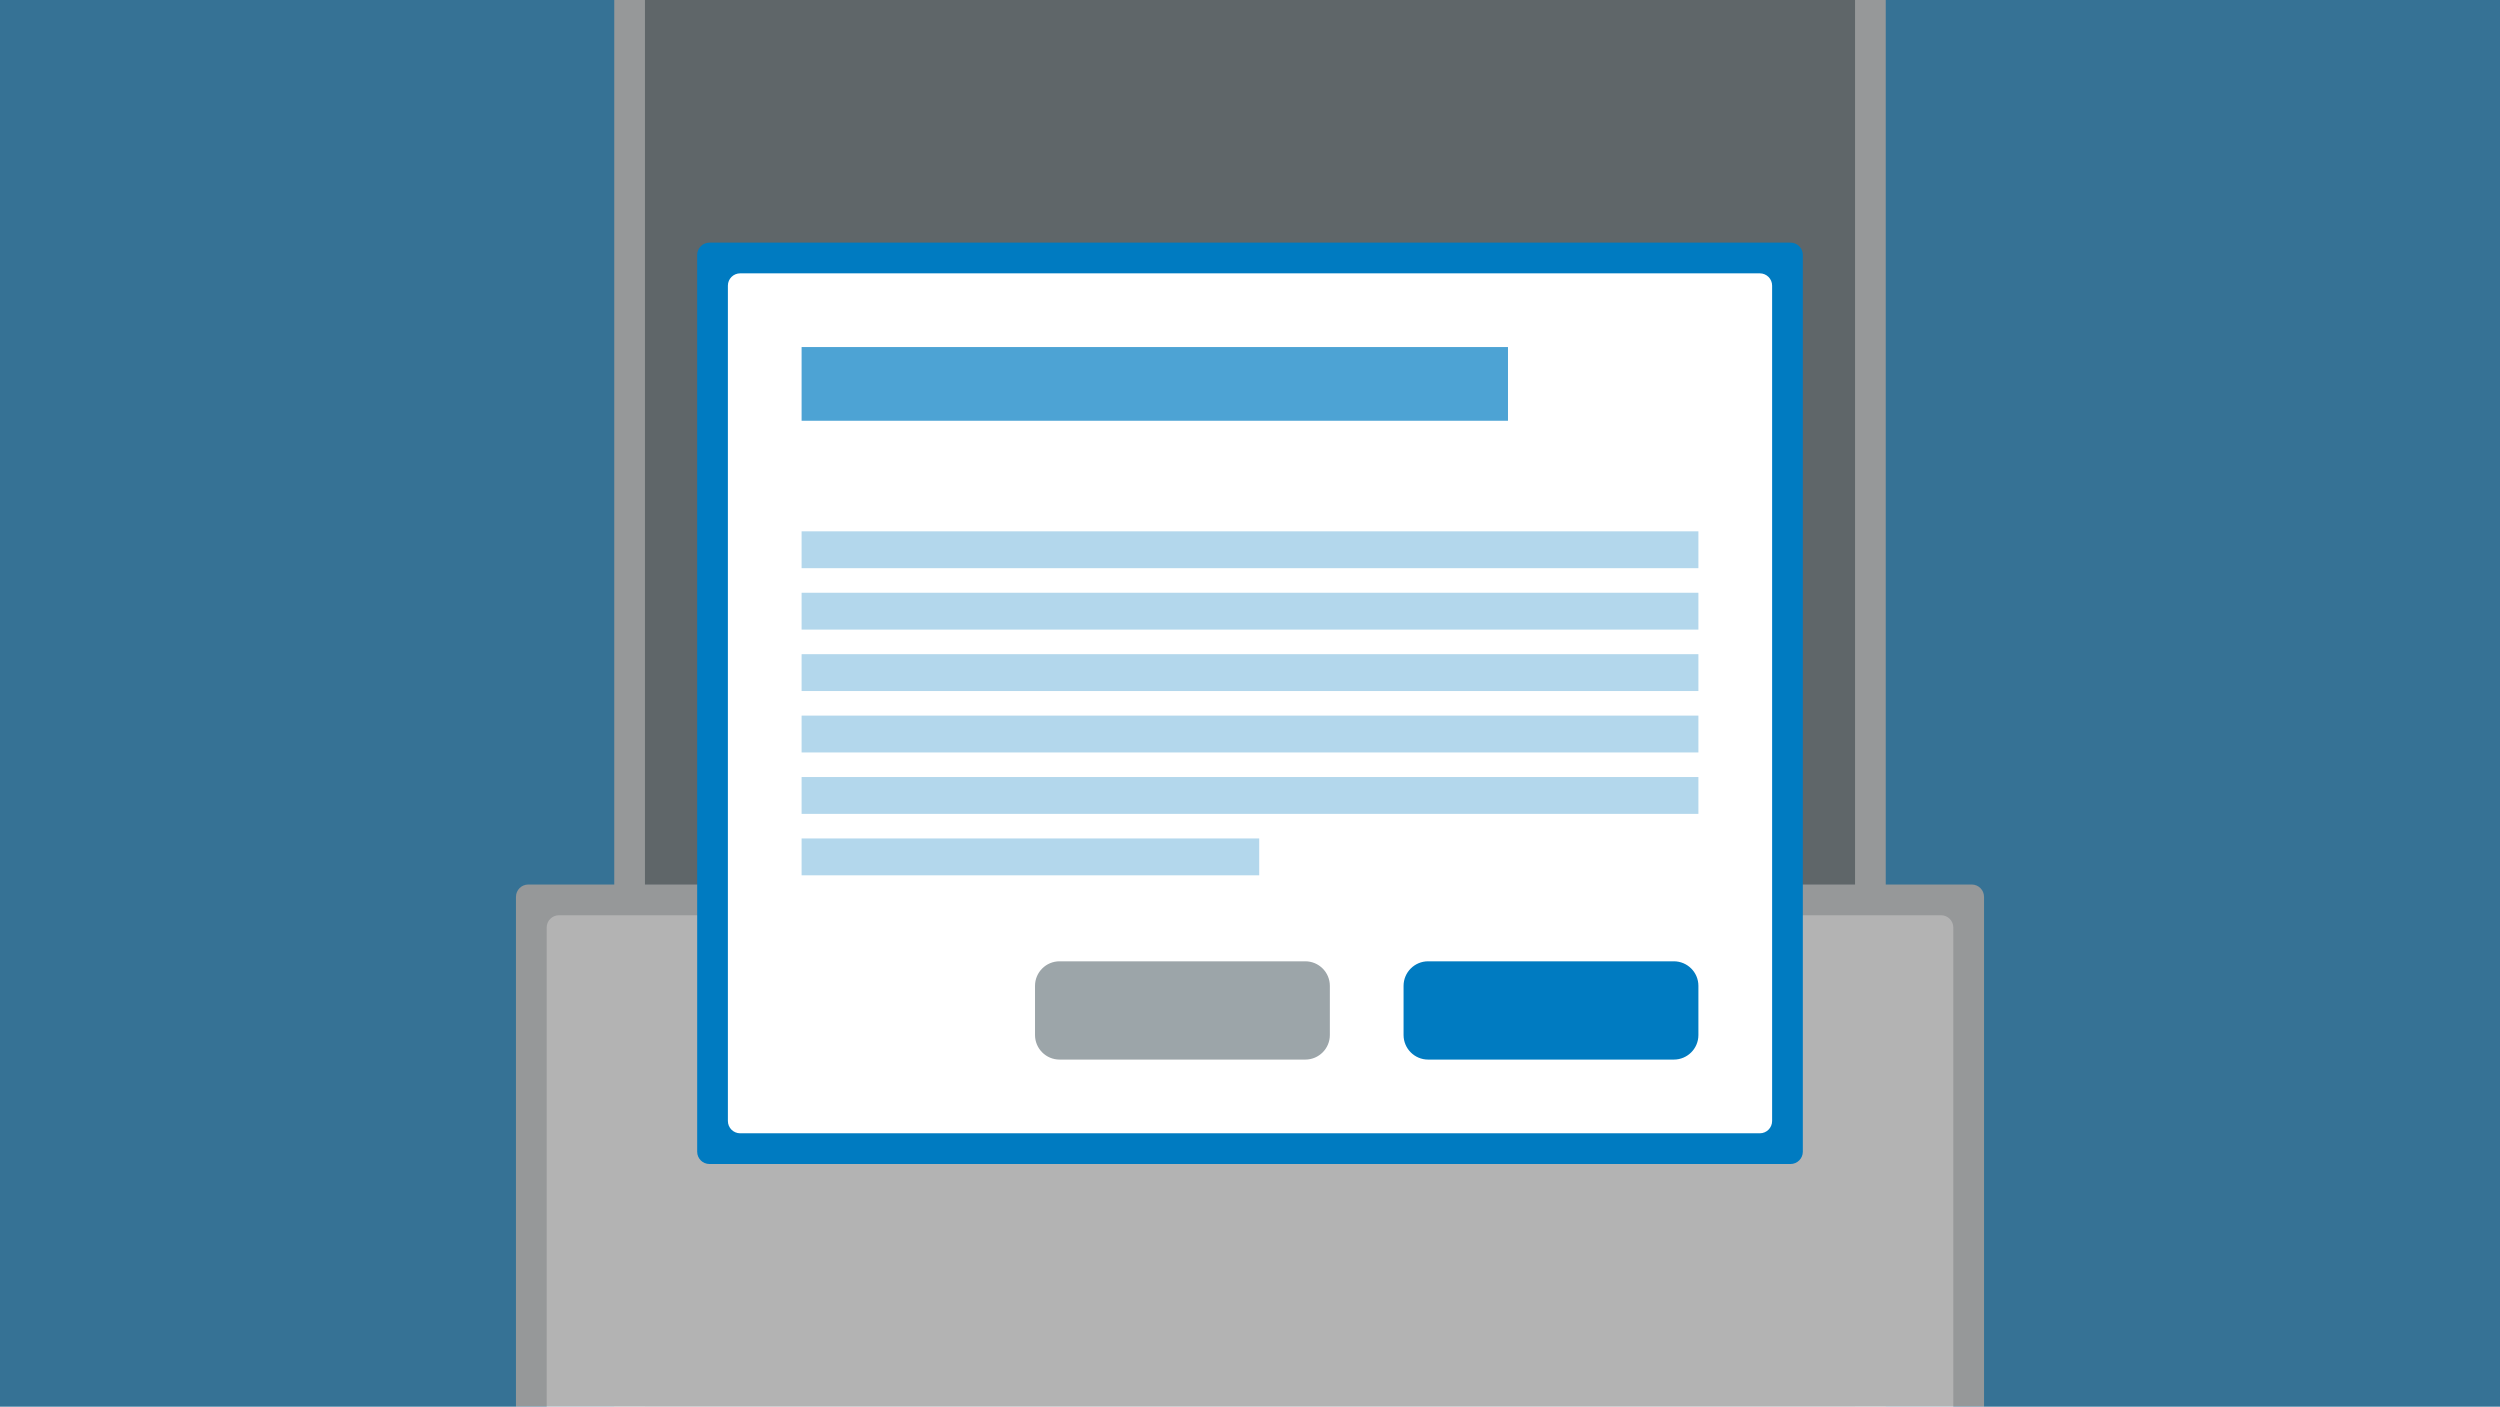
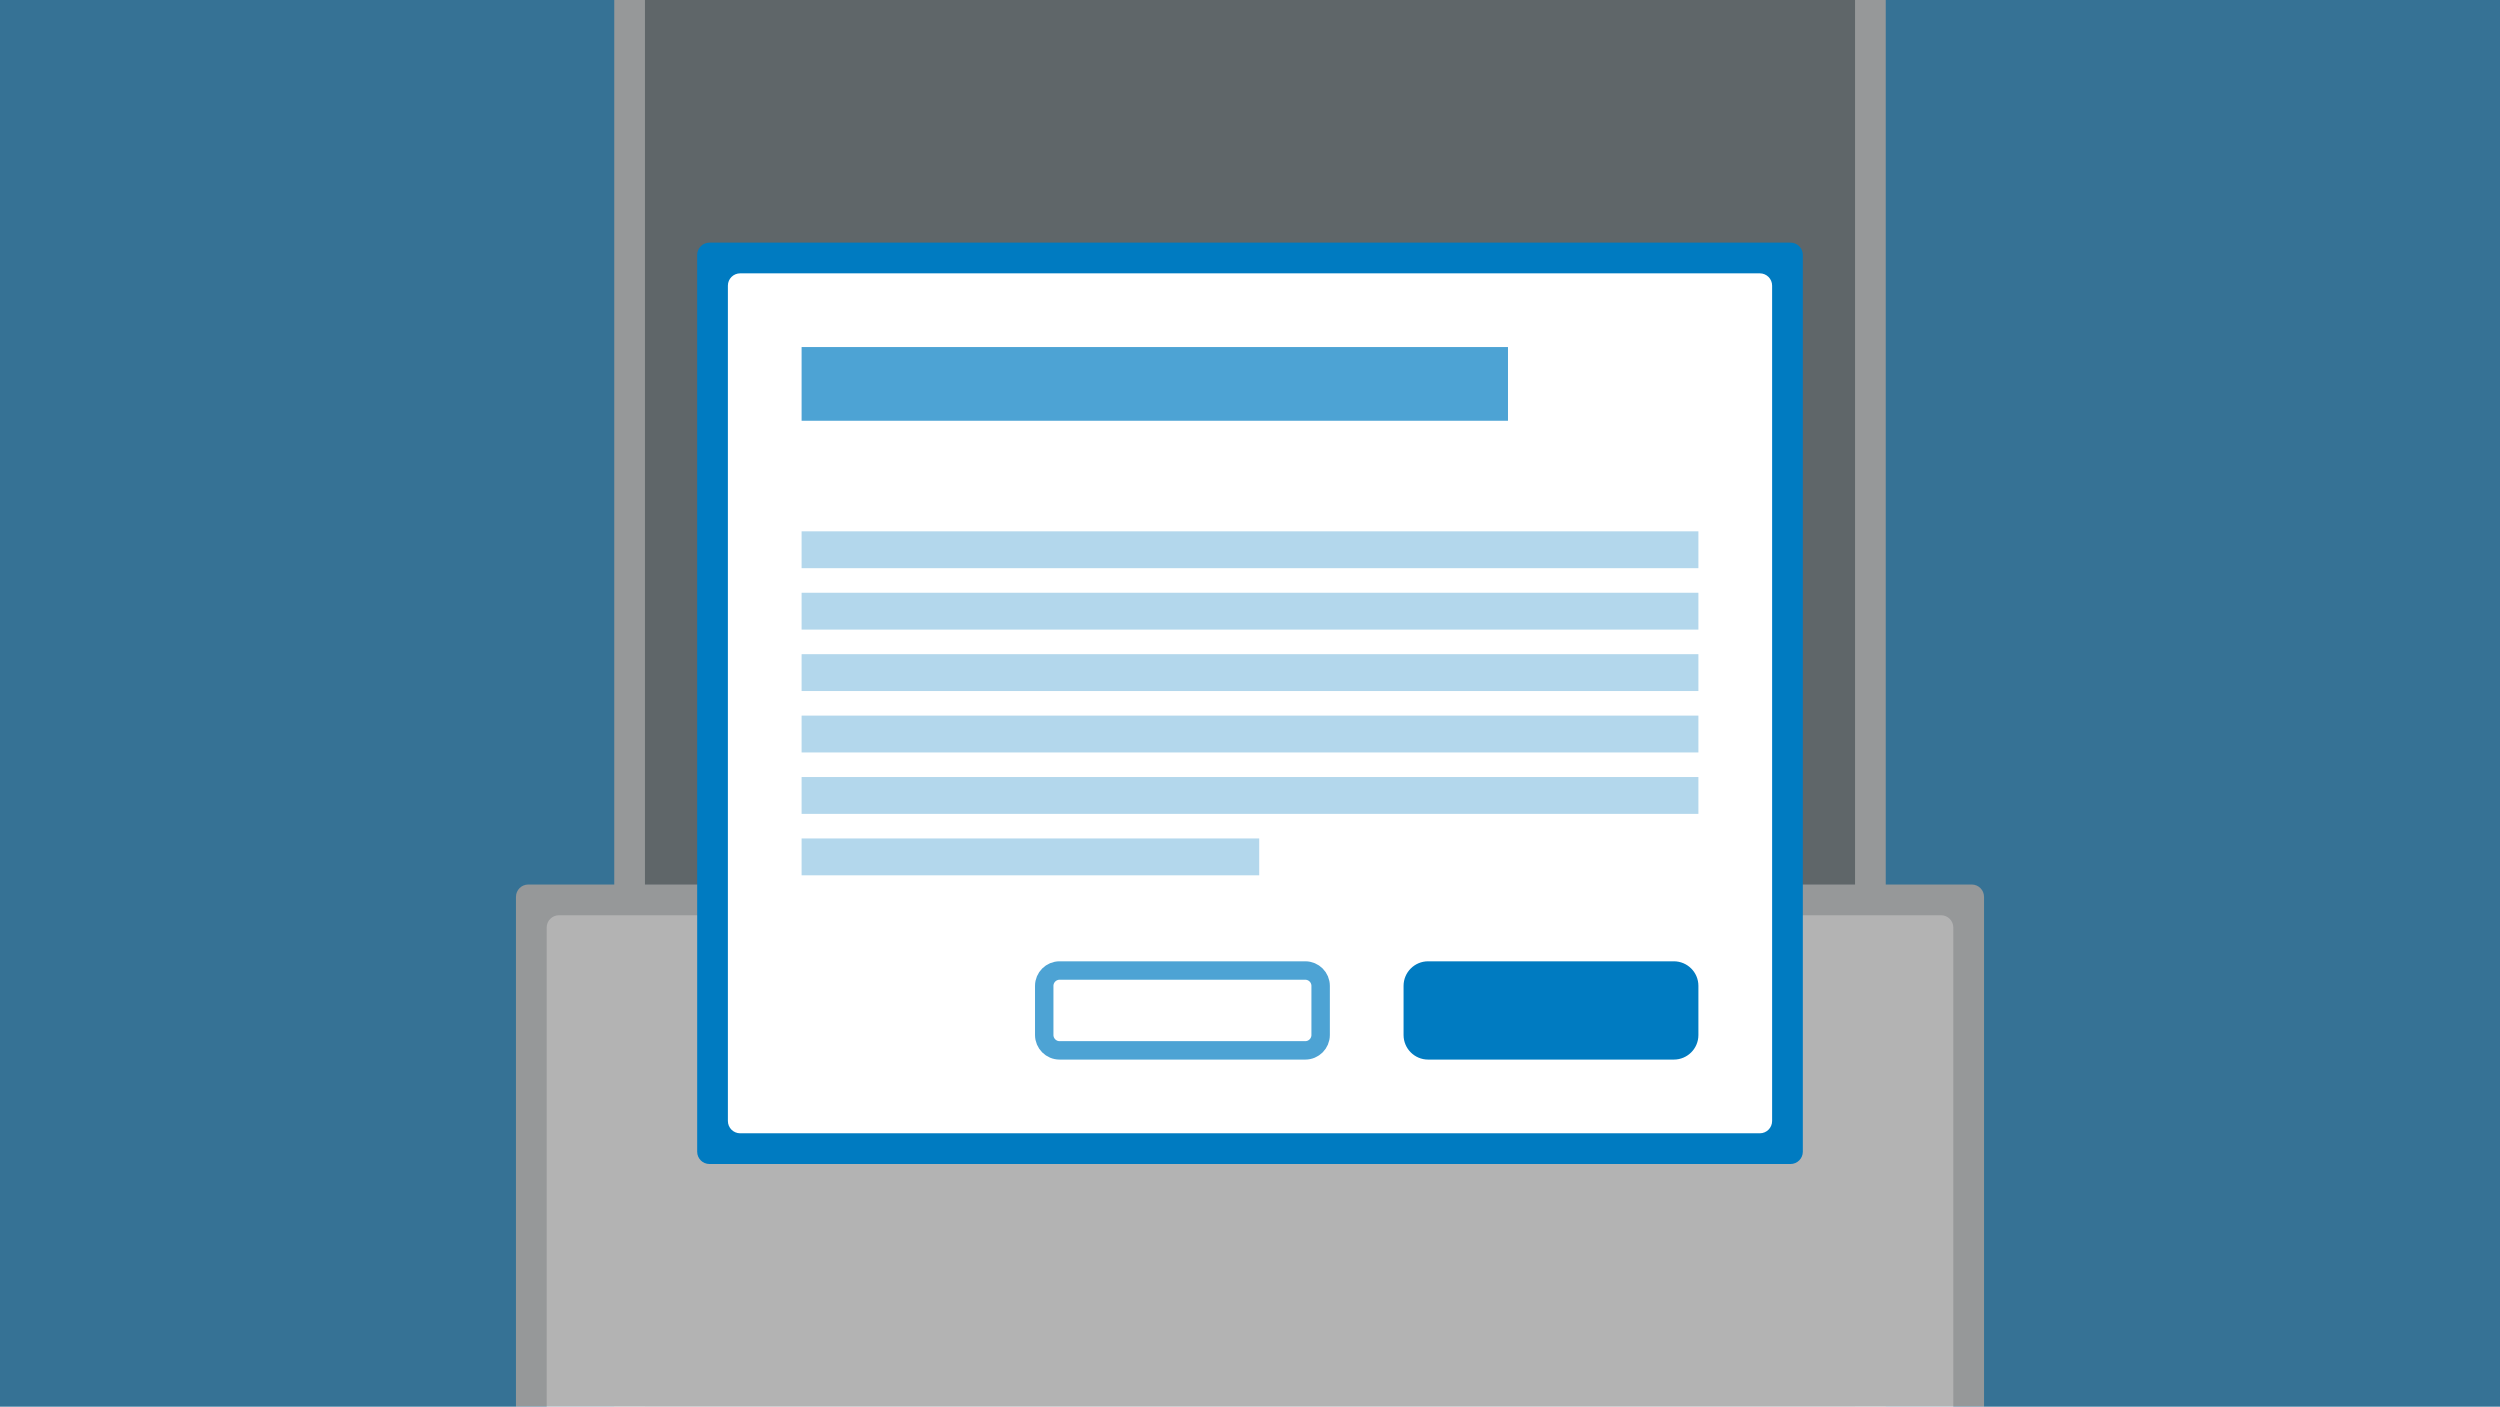
<svg xmlns="http://www.w3.org/2000/svg" width="814" height="458" viewBox="0 0 814 458" fill="none">
  <g clip-path="url(#clip0)">
    <rect width="814" height="458" fill="#879196" />
    <rect width="210" height="458" fill="#D5D8DA" />
    <rect width="200" height="458" fill="#4DA3D4" />
    <rect x="814" y="458" width="210" height="458" transform="rotate(-180 814 458)" fill="#D5D8DA" />
    <rect x="814" y="458" width="200" height="458" transform="rotate(-180 814 458)" fill="#4DA3D4" />
    <rect x="168" y="498" width="210" height="478" rx="4" transform="rotate(-90 168 498)" fill="#D5D8DA" />
    <rect x="178" y="498" width="200" height="458" rx="4" transform="rotate(-90 178 498)" fill="white" />
    <rect opacity="0.3" width="814" height="458" fill="black" />
    <rect x="227" y="79" width="360" height="300" rx="4" fill="#007BC1" />
    <rect x="237" y="89" width="340" height="280" rx="4" fill="white" />
    <rect x="261" y="113" width="230" height="24" fill="#4DA3D4" />
    <rect x="457" y="313" width="96" height="32" rx="8" fill="#007BC1" />
-     <rect x="337" y="313" width="96" height="32" rx="8" fill="#9CA5A9" />
+     <rect x="340" y="316" width="90" height="26" rx="5" stroke="#4DA3D4" stroke-width="6" />
    <rect x="261" y="173" width="292" height="12" fill="#B3D7EC" />
    <rect x="261" y="193" width="292" height="12" fill="#B3D7EC" />
    <rect x="261" y="213" width="292" height="12" fill="#B3D7EC" />
    <rect x="261" y="233" width="292" height="12" fill="#B3D7EC" />
    <rect x="261" y="253" width="292" height="12" fill="#B3D7EC" />
    <rect x="261" y="273" width="149" height="12" fill="#B3D7EC" />
  </g>
  <defs>
    <clipPath id="clip0">
      <rect width="814" height="458" fill="white" />
    </clipPath>
  </defs>
</svg>
